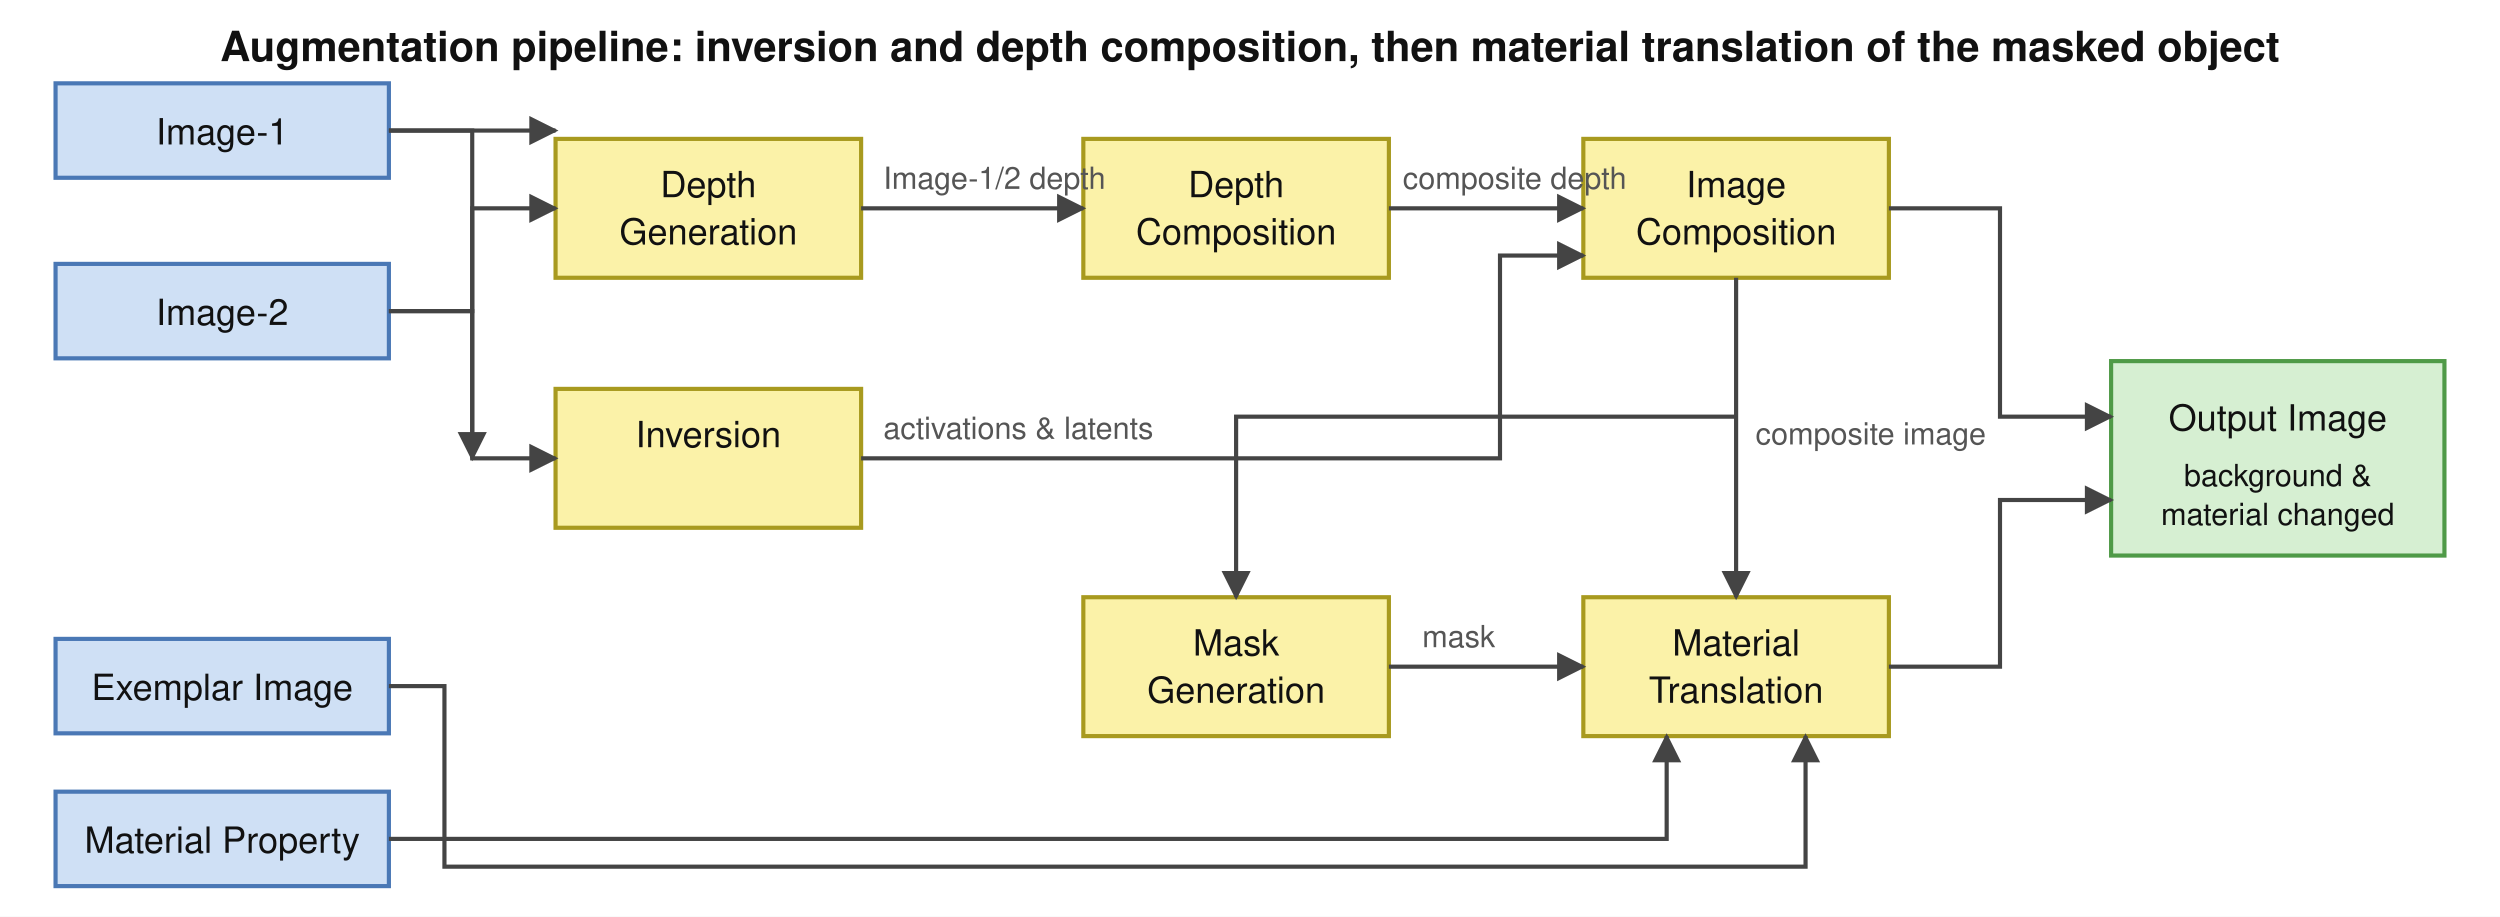
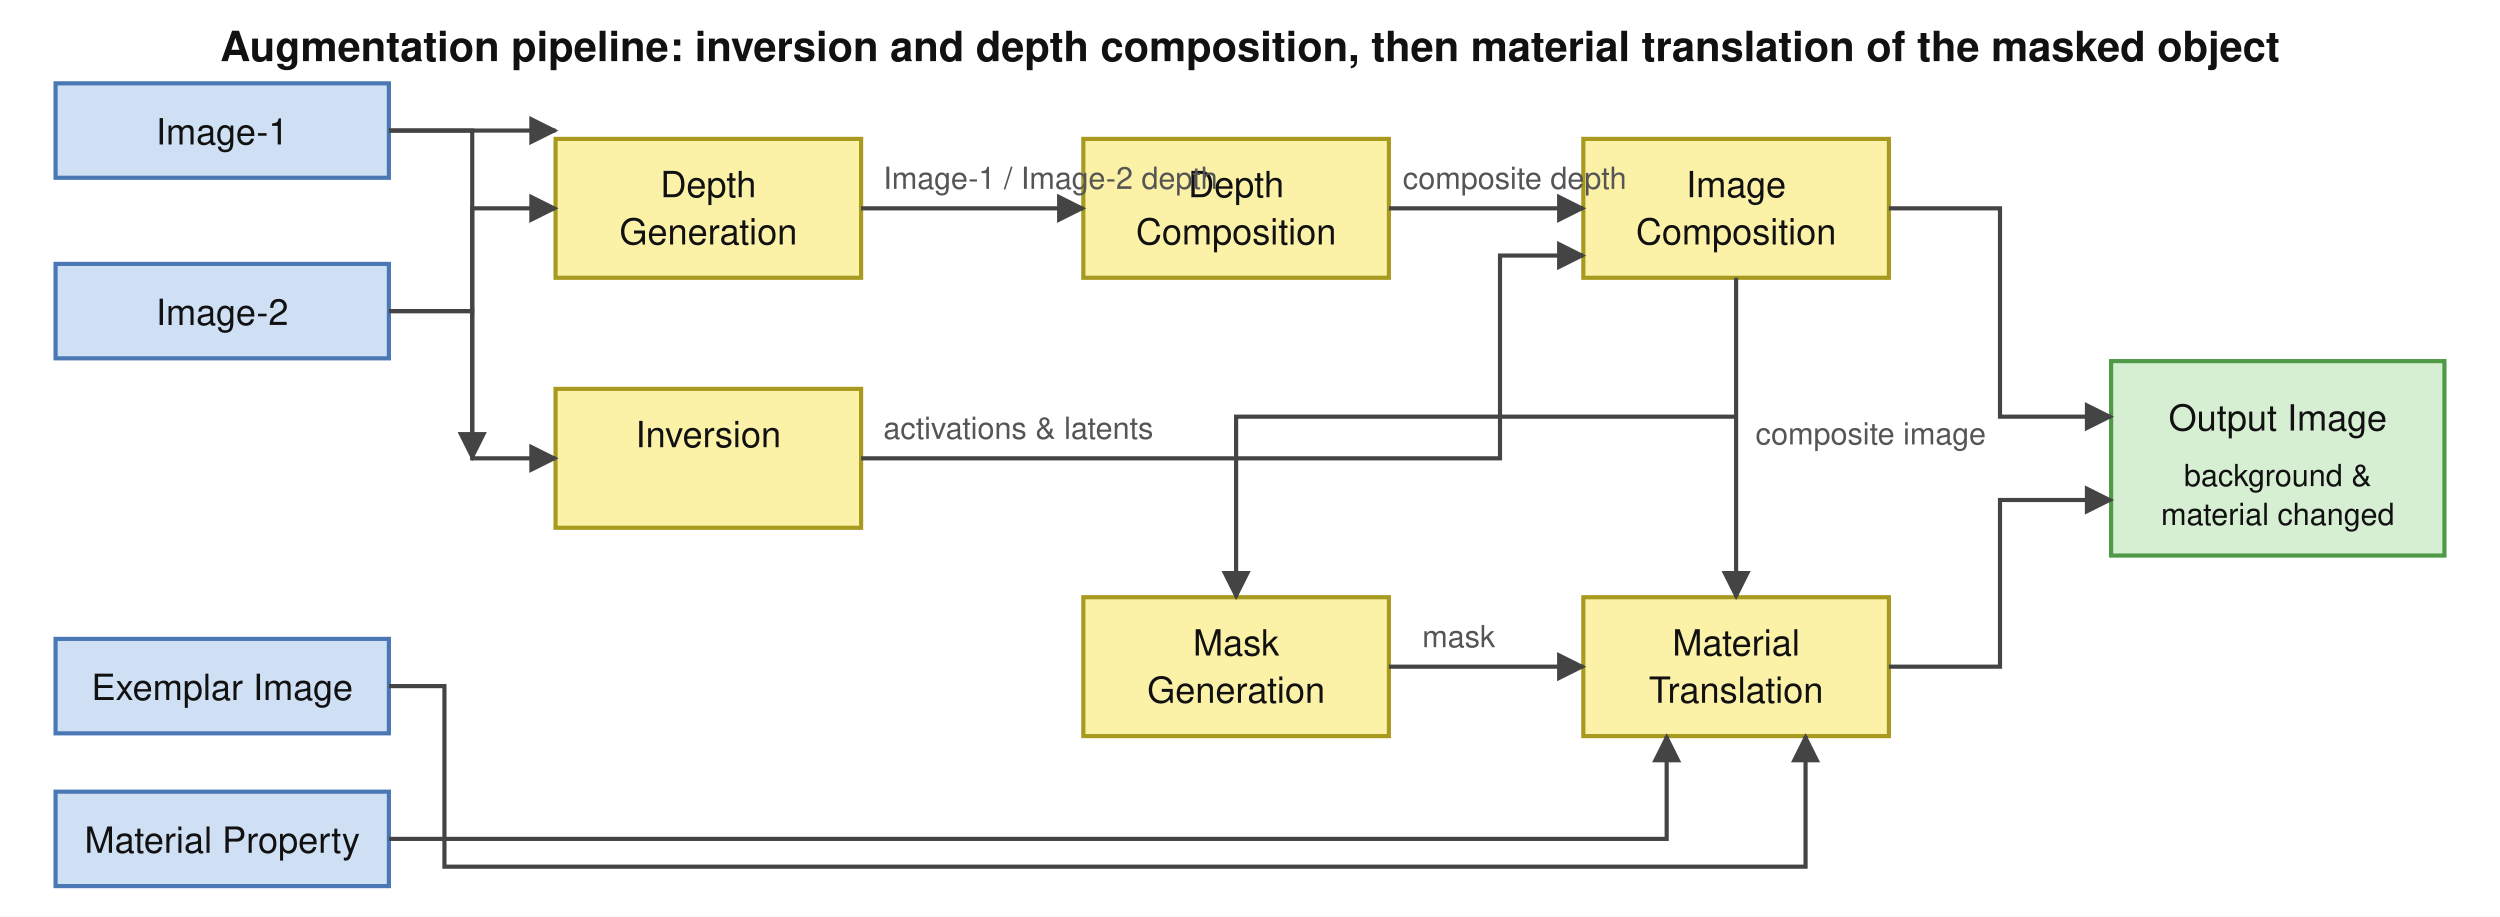
<svg xmlns="http://www.w3.org/2000/svg" viewBox="0 0 900 330" font-family="Helvetica, Arial, sans-serif" font-size="13">
  <defs>
    <marker id="a" viewBox="0 0 10 10" refX="9" refY="5" markerWidth="7" markerHeight="7" orient="auto-start-reverse">
      <path d="M0,0 L10,5 L0,10 z" fill="#444" />
    </marker>
  </defs>
  <rect width="900" height="330" fill="#ffffff" />
  <g fill="#cfe0f5" stroke="#4a78b5" stroke-width="1.5">
    <rect x="20" y="30" width="120" height="34" />
    <rect x="20" y="95" width="120" height="34" />
    <rect x="20" y="230" width="120" height="34" />
    <rect x="20" y="285" width="120" height="34" />
  </g>
  <g text-anchor="middle" fill="#111">
    <text x="80" y="52">Image-1</text>
    <text x="80" y="117">Image-2</text>
    <text x="80" y="252">Exemplar Image</text>
    <text x="80" y="307">Material Property</text>
  </g>
  <g fill="#fbf2a8" stroke="#a89a1f" stroke-width="1.5">
    <rect x="200" y="50" width="110" height="50" />
    <rect x="200" y="140" width="110" height="50" />
    <rect x="390" y="50" width="110" height="50" />
    <rect x="570" y="50" width="110" height="50" />
    <rect x="390" y="215" width="110" height="50" />
    <rect x="570" y="215" width="110" height="50" />
  </g>
  <g text-anchor="middle" fill="#111">
    <text x="255" y="71">Depth</text>
    <text x="255" y="88">Generation</text>
    <text x="255" y="161">Inversion</text>
    <text x="445" y="71">Depth</text>
    <text x="445" y="88">Composition</text>
    <text x="625" y="71">Image</text>
    <text x="625" y="88">Composition</text>
    <text x="445" y="236">Mask</text>
    <text x="445" y="253">Generation</text>
    <text x="625" y="236">Material</text>
    <text x="625" y="253">Translation</text>
  </g>
  <rect x="760" y="130" width="120" height="70" fill="#d6efd2" stroke="#4f9a47" stroke-width="1.5" />
  <g text-anchor="middle" fill="#111">
    <text x="820" y="155">Output Image</text>
    <text x="820" y="175" font-size="11">background &amp;</text>
    <text x="820" y="189" font-size="11">material changed</text>
  </g>
  <g stroke="#444" stroke-width="1.5" fill="none" marker-end="url(#a)">
    <path d="M140,47 H200" />
    <path d="M140,112 H170 V75 H200" />
    <path d="M310,75 H390" />
    <path d="M500,75 H570" />
    <path d="M140,47 H170 V165 H200" />
    <path d="M140,112 H170 V165" />
    <path d="M310,165 H540 V92 H570" />
    <path d="M625,100 V215" />
    <path d="M680,75 H720 V150 H760" />
    <path d="M680,240 H720 V180 H760" />
    <path d="M500,240 H570" />
    <path d="M140,247 H160 V312 H650 V265" />
    <path d="M140,302 H600 V265" />
    <path d="M625,150 H445 V215" />
  </g>
  <g fill="#555" font-size="11">
-     <text x="318" y="68">Image-1/2 depth</text>
+     <text x="318" y="68">Image-1 / Image-2 depth</text>
    <text x="505" y="68">composite depth</text>
    <text x="318" y="158">activations &amp; latents</text>
    <text x="632" y="160">composite image</text>
    <text x="512" y="233" fill="#555">mask</text>
  </g>
  <text x="450" y="22" text-anchor="middle" font-size="15" font-weight="bold" fill="#111">Augmentation pipeline: inversion and depth composition, then material translation of the masked object</text>
</svg>
